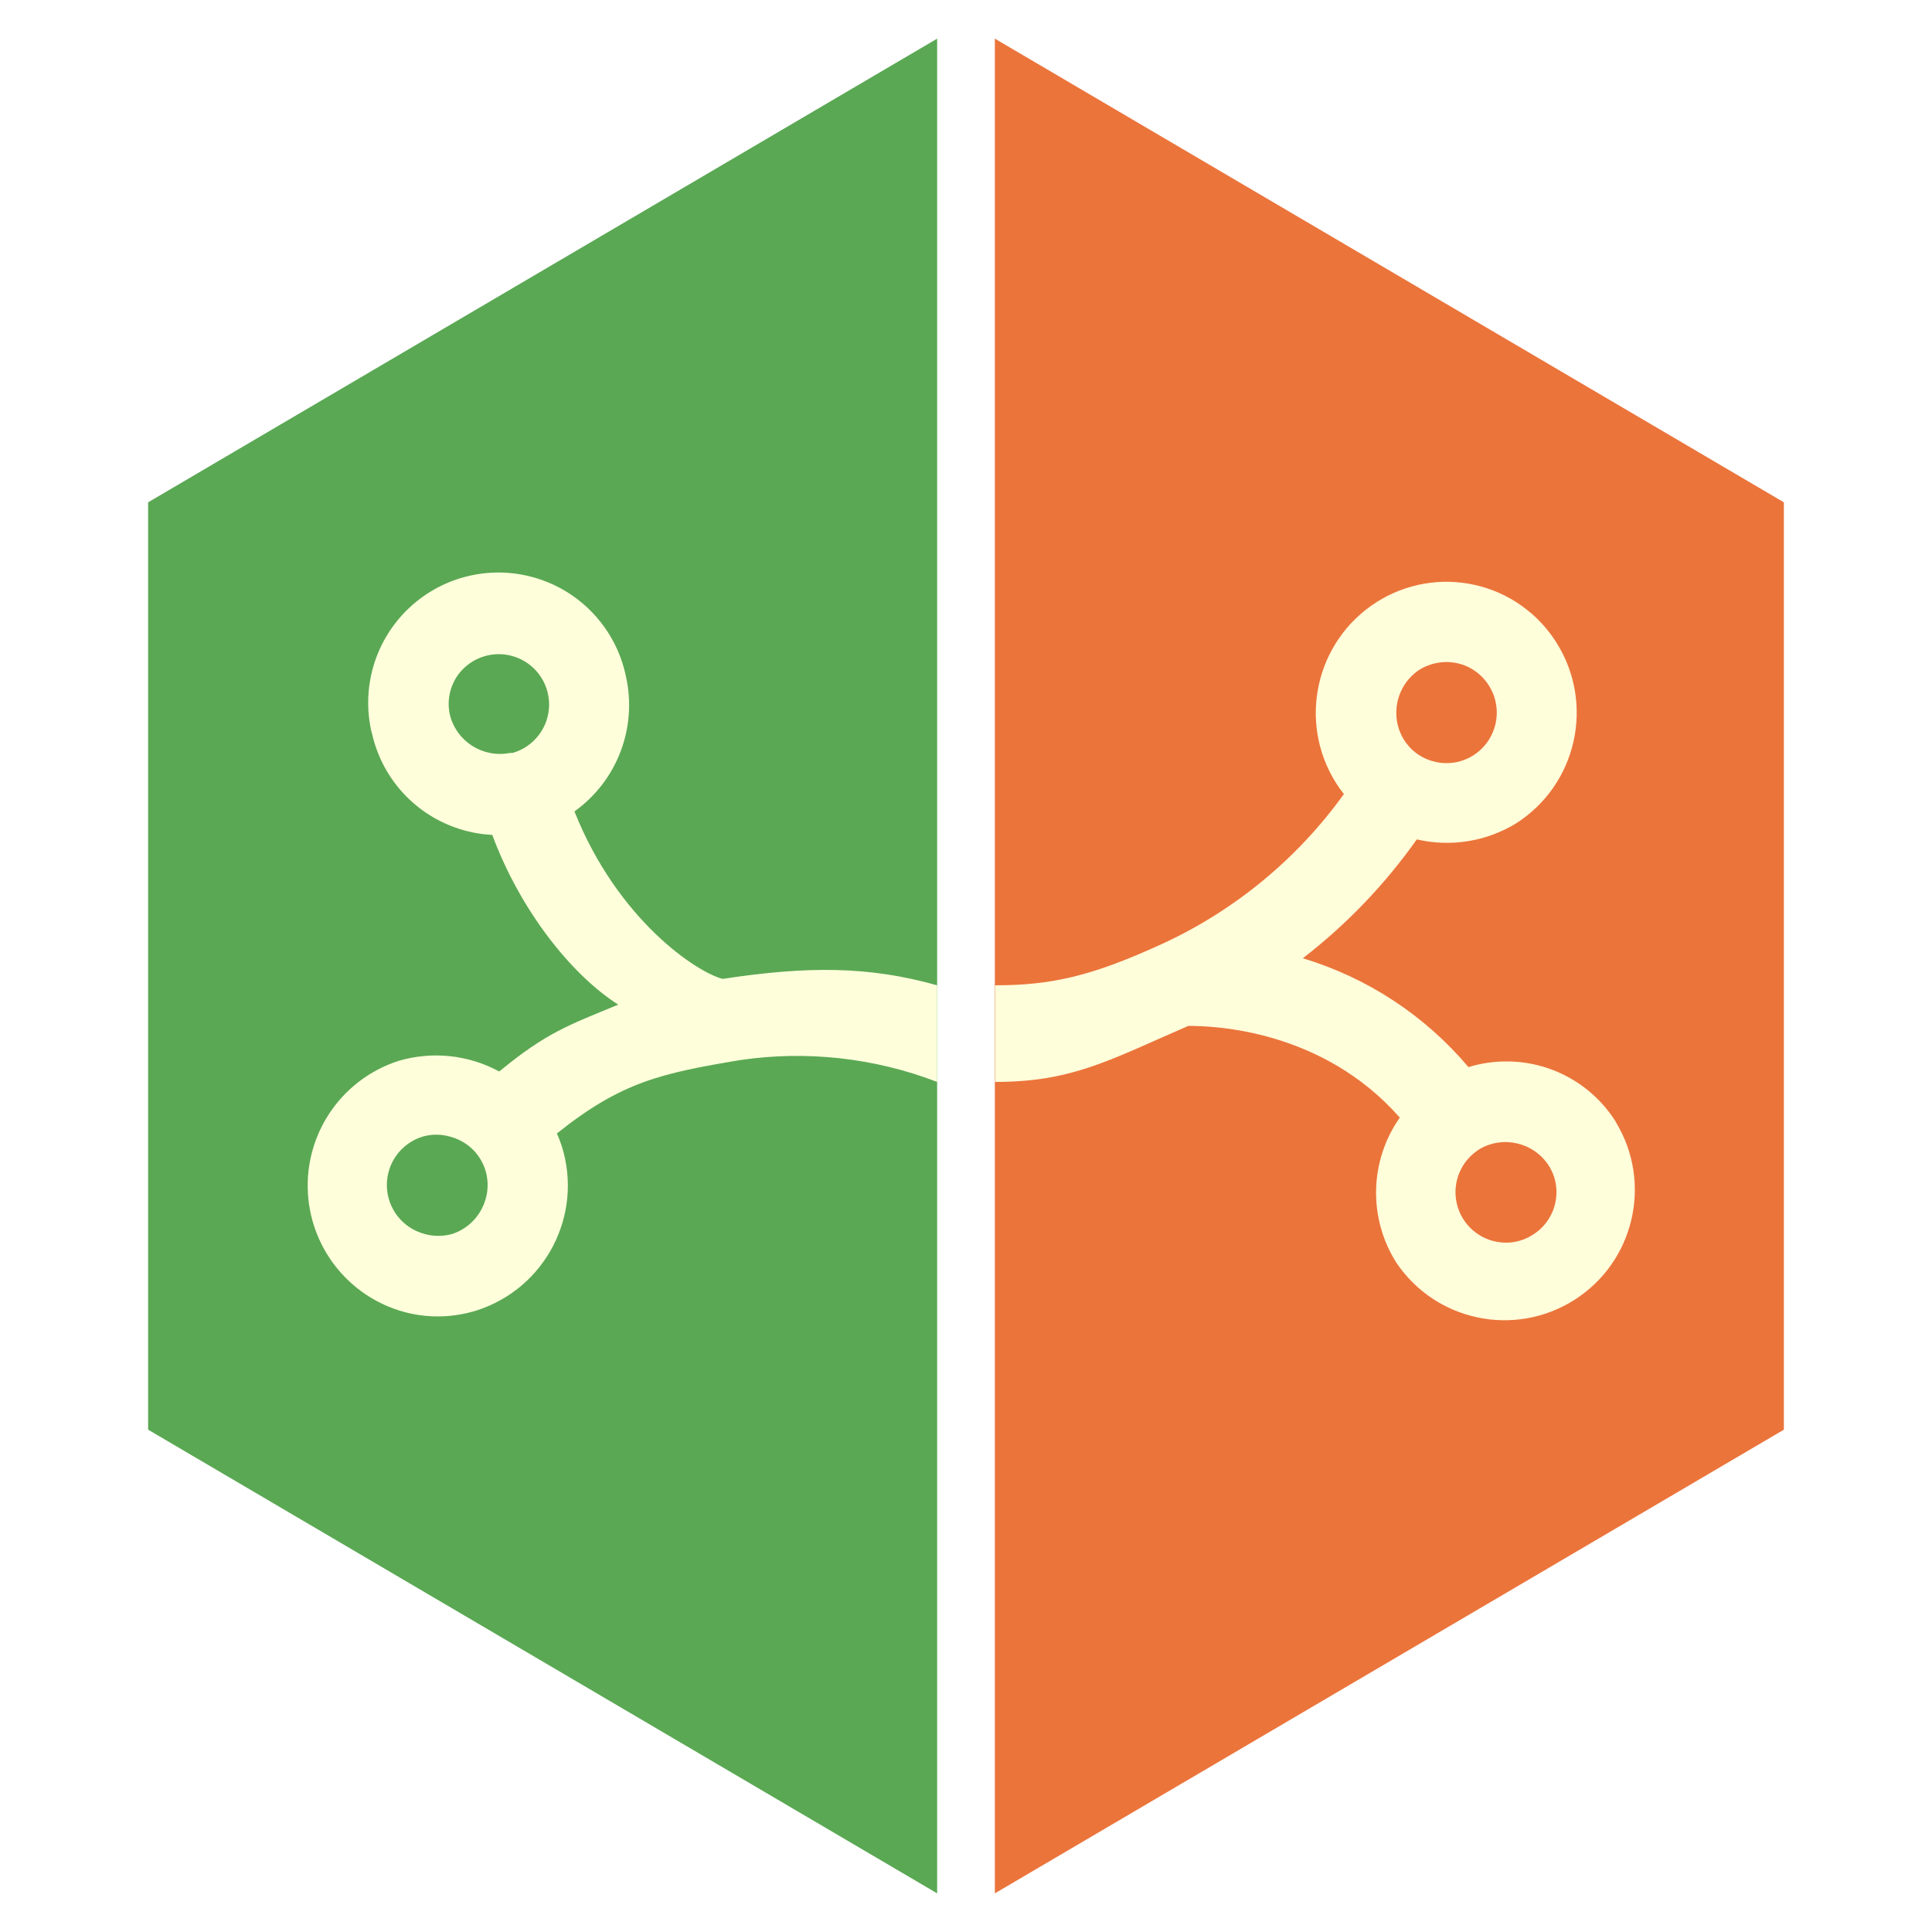
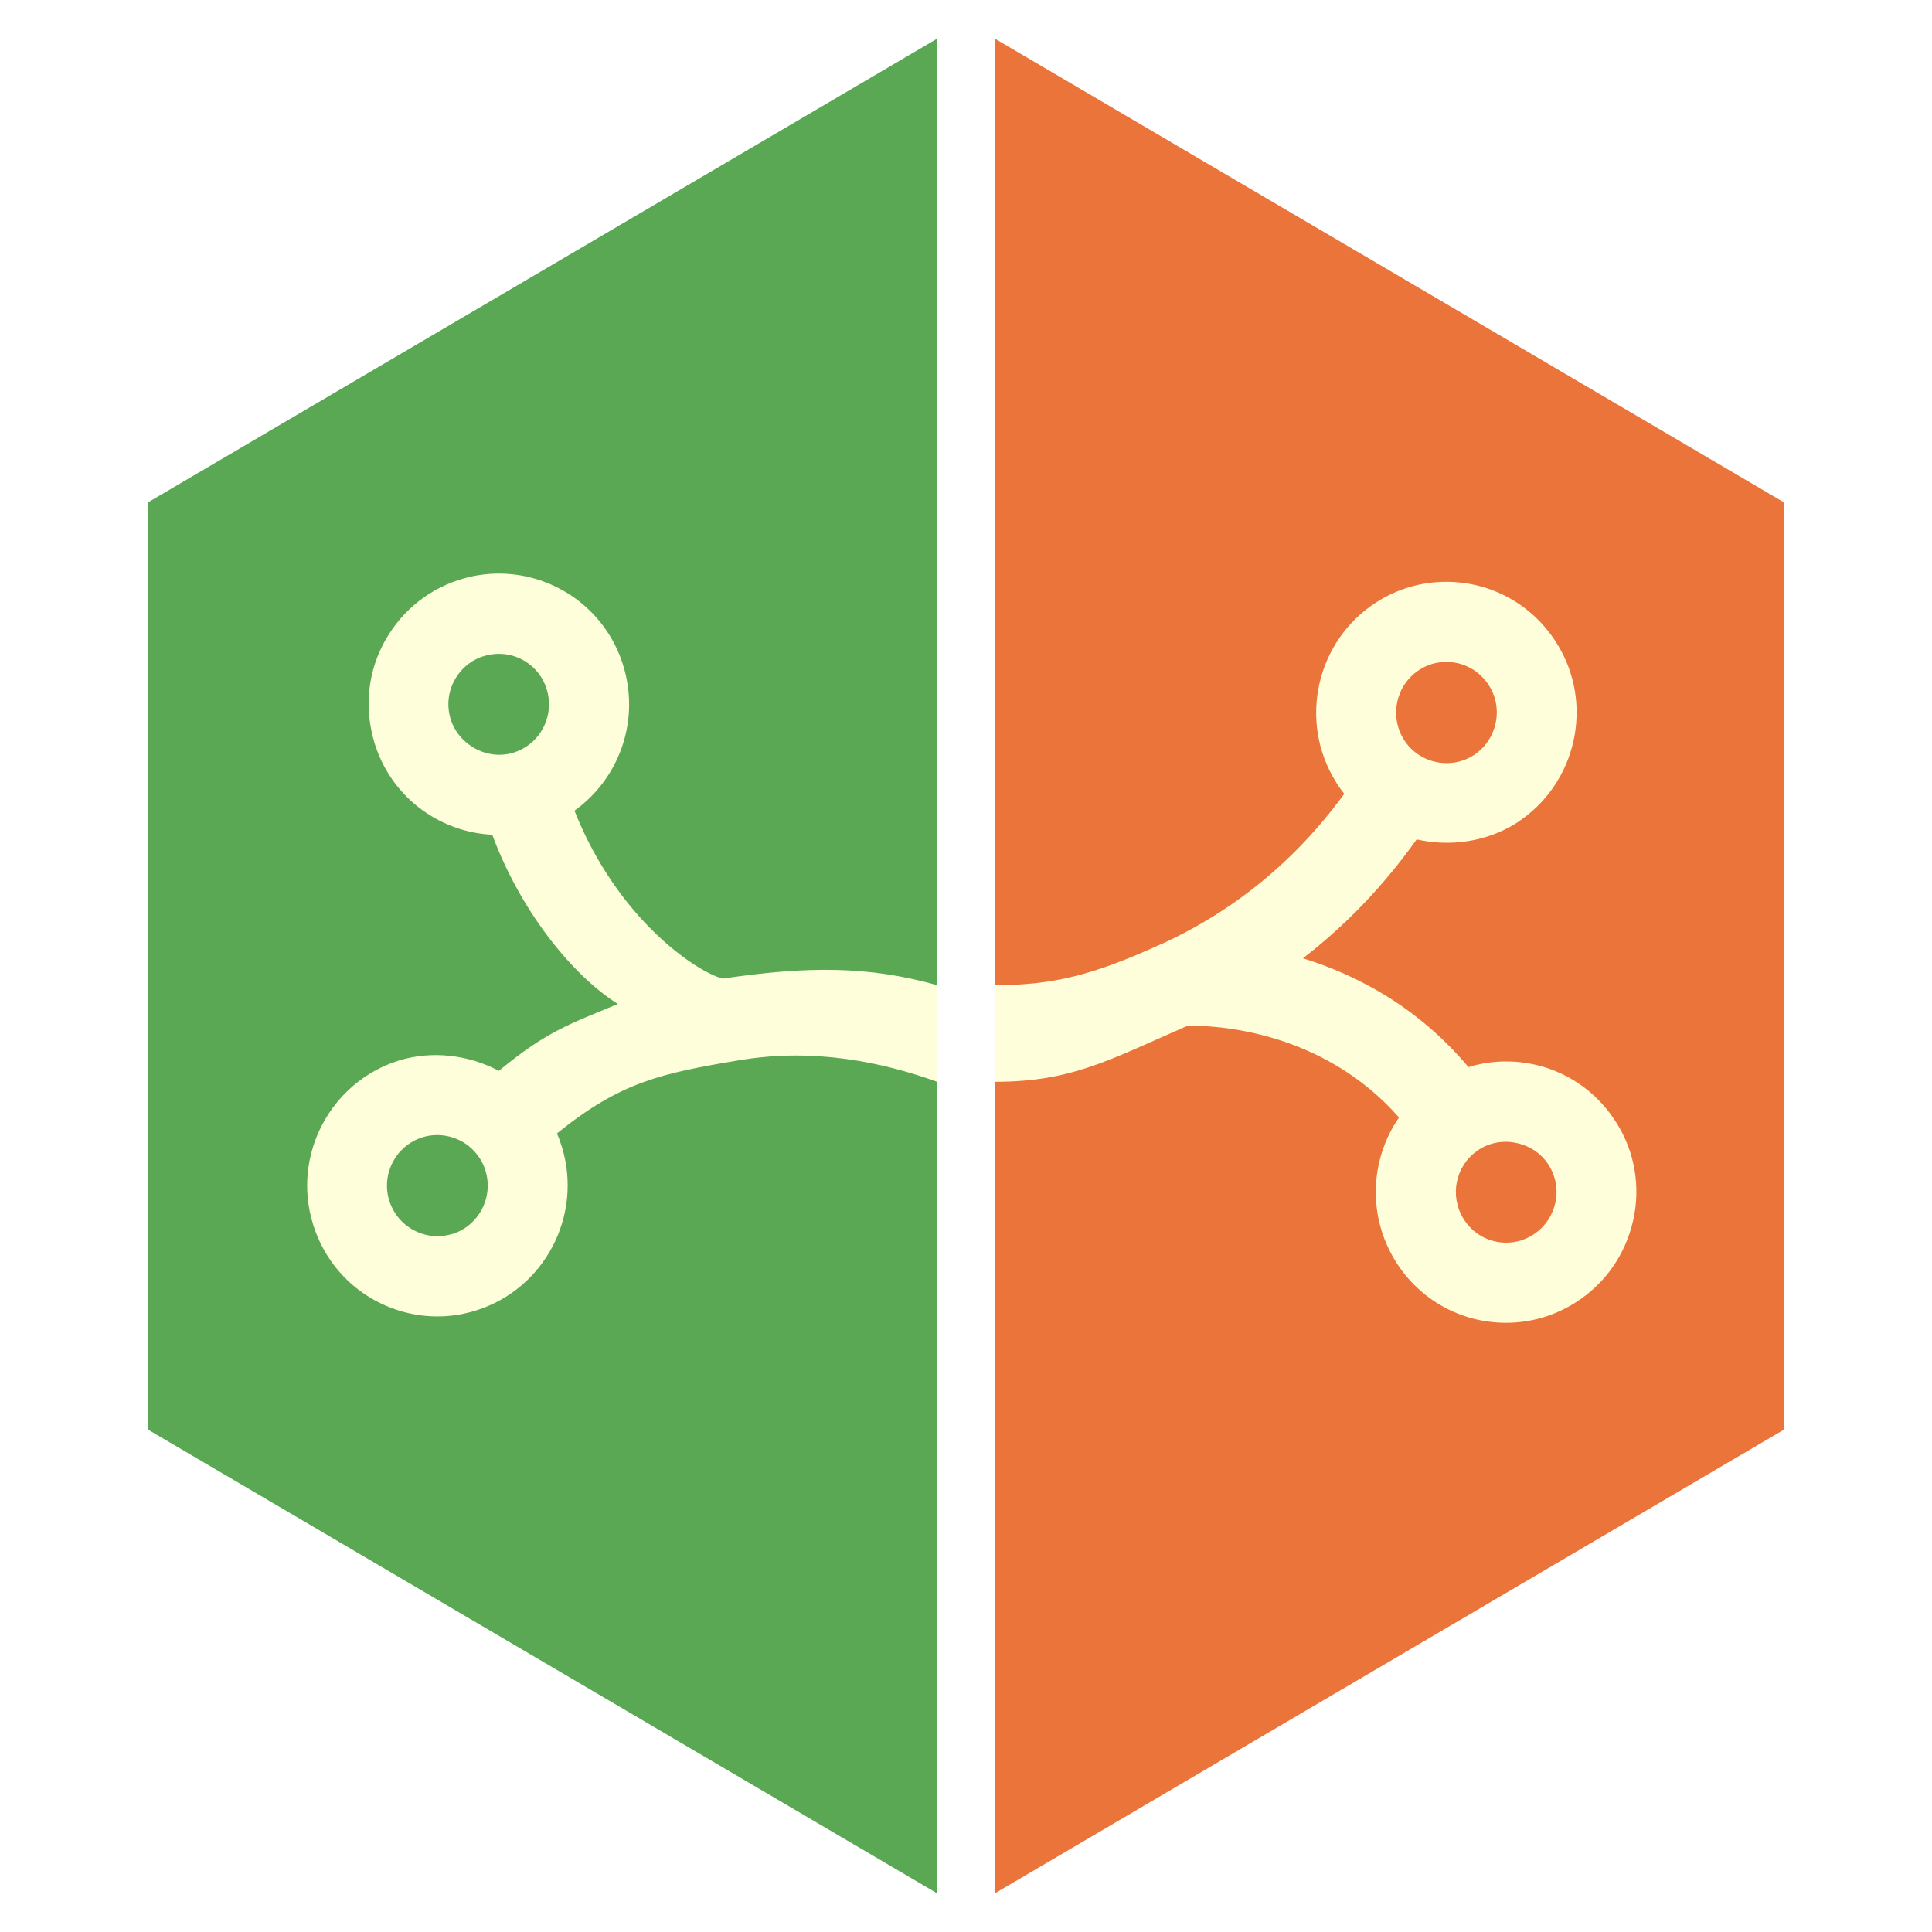
- <svg xmlns="http://www.w3.org/2000/svg" id="Layer_1" data-name="Layer 1" viewBox="0 0 150 150">
+ <svg xmlns="http://www.w3.org/2000/svg" id="Layer_1" data-name="Layer 1" width="150" height="150" viewBox="0 0 150 150">
  <defs>
-     <style>.cls-1{fill:#eb743b;}.cls-2{fill:#5aa854;}.cls-3{fill:#fffedb;}</style>
+     <style>
+       .cls-1 {
+         fill: #fffedb;
+       }
+ 
+       .cls-2 {
+         fill: #5aa854;
+       }
+ 
+       .cls-3 {
+         fill: #eb743b;
+       }
+     </style>
  </defs>
-   <polygon class="cls-1" points="77.24 3 77.24 147 138.5 111 138.5 39 77.24 3" />
+   <polygon class="cls-3" points="77.24 3 77.24 147 138.5 111 138.5 39 77.24 3" />
  <polygon class="cls-2" points="72.76 3 11.5 39 11.5 111 72.76 147 72.76 3" />
-   <path class="cls-3" d="M125.47,87.13a10,10,0,0,0-8.54-4.72,9.93,9.93,0,0,0-2.92.44,27,27,0,0,0-12.86-8.45A43.08,43.08,0,0,0,110,65.17a10.31,10.31,0,0,0,7.72-1.25,10.2,10.2,0,0,0,3.14-14,10.09,10.09,0,0,0-14-3.16,10.2,10.2,0,0,0-3.15,14,9,9,0,0,0,.63.89A35.84,35.84,0,0,1,90.15,73.32h0c-5.28,2.41-8.41,3.18-12.89,3.18V84c6,0,8.86-1.69,15-4.35,2,0,10.4.28,16.42,7.12A10.16,10.16,0,0,0,108.39,98a10.12,10.12,0,0,0,17.08-10.85ZM110.2,52a4,4,0,0,1,2.09-.6,3.88,3.88,0,0,1,3.31,1.83,3.93,3.93,0,0,1-1.22,5.42,3.87,3.87,0,0,1-2.07.6,4,4,0,0,1-2.08-.59A3.84,3.84,0,0,1,109,57.43,4,4,0,0,1,110.2,52Zm10.55,41.4A3.87,3.87,0,0,1,119,95.87a3.8,3.8,0,0,1-2.07.61,3.92,3.92,0,0,1-2.27-7.12l.17-.12a4,4,0,0,1,5.39,1.22A3.82,3.82,0,0,1,120.75,93.4Z" />
-   <path class="cls-3" d="M28.87,56.89a10.08,10.08,0,0,0,6.45,7.35,9.9,9.9,0,0,0,2.9.58C40.34,70.56,44.28,75.63,48,78c-3.81,1.58-5.54,2.14-9.24,5.19A10.29,10.29,0,0,0,31,82.35a10.17,10.17,0,0,0,.38,19.51,10,10,0,0,0,5.63-.12A10.18,10.18,0,0,0,43.62,89a9.81,9.81,0,0,0-.38-1c5-4,8.08-4.67,14.25-5.7h0A30.34,30.34,0,0,1,72.76,84V76.5C67.44,75,62.69,75,56.11,76c-2-.5-8.15-4.56-11.51-13a10.16,10.16,0,0,0,4-10.47,10.11,10.11,0,1,0-19.73,4.41ZM35.12,95.8a3.91,3.91,0,0,1-2.17,0,3.93,3.93,0,0,1-.15-7.55,3.84,3.84,0,0,1,2.15,0,3.92,3.92,0,0,1,1.86,1.1,4,4,0,0,1,.88,1.51A4,4,0,0,1,35.12,95.8Zm.31-43.21a3.91,3.91,0,1,1,4.36,5.87l-.21,0a4,4,0,0,1-4.66-3A3.88,3.88,0,0,1,35.43,52.59Z" />
+   <path class="cls-1" d="m125.47,87.13c-1.85-2.95-5.05-4.72-8.54-4.72-1,0-1.98.15-2.92.44-3.93-4.69-8.69-7.16-12.85-8.45,3.34-2.57,6.29-5.66,8.83-9.23,2.6.59,5.42.19,7.71-1.25,4.72-3.01,6.13-9.3,3.14-14.02-1.87-2.96-5.06-4.73-8.55-4.73-1.92,0-3.78.54-5.4,1.57-4.7,2.99-6.12,9.27-3.15,14,.19.31.4.61.63.89-3.76,5.16-8.53,9.08-14.22,11.68h-.02c-5.28,2.41-8.4,3.18-12.89,3.18v7.5c5.98,0,8.86-1.69,14.96-4.35,2.04-.04,10.4.28,16.42,7.12-2.25,3.25-2.47,7.66-.24,11.21,1.85,2.95,5.05,4.73,8.55,4.73,1.91,0,3.77-.54,5.39-1.57,2.3-1.46,3.88-3.72,4.48-6.38.59-2.64.12-5.35-1.33-7.63Zm-15.27-35.13c.63-.4,1.35-.61,2.09-.61,1.35,0,2.59.68,3.32,1.84,1.15,1.82.6,4.25-1.22,5.42-.61.39-1.34.6-2.07.6s-1.45-.2-2.08-.59c-.51-.32-.93-.73-1.24-1.23-1.15-1.84-.61-4.27,1.21-5.43Zm10.55,41.4c-.23,1.03-.84,1.9-1.73,2.47-.62.4-1.34.61-2.08.61-1.35,0-2.59-.69-3.3-1.83-1.11-1.77-.66-4.09,1.03-5.29l.18-.12c1.8-1.15,4.28-.55,5.39,1.21.56.89.74,1.93.52,2.95Z" />
+   <path class="cls-1" d="m28.87,56.89c.75,3.41,3.16,6.16,6.45,7.34.94.34,1.91.53,2.9.58,2.12,5.75,6.07,10.81,9.75,13.14-3.8,1.58-5.54,2.13-9.24,5.19-2.36-1.25-5.19-1.59-7.77-.8-5.33,1.68-8.32,7.39-6.65,12.73,1.04,3.35,3.67,5.88,7.04,6.79,1.85.5,3.8.46,5.62-.12,5.31-1.66,8.3-7.37,6.65-12.71-.11-.35-.23-.69-.38-1.03,4.96-4.01,8.08-4.67,14.25-5.7h.02c5.72-.95,11.03.17,15.25,1.69v-7.5c-5.32-1.5-10.07-1.49-16.65-.51-1.98-.5-8.15-4.56-11.51-13.04,3.21-2.29,4.91-6.37,4-10.46-.75-3.41-3.16-6.16-6.45-7.35-1.8-.65-3.73-.77-5.6-.36-2.66.6-4.91,2.19-6.36,4.48-1.45,2.28-1.91,5-1.32,7.63Zm6.25,38.91c-.71.22-1.46.24-2.17.04-1.3-.35-2.32-1.33-2.73-2.63-.64-2.06.52-4.27,2.58-4.91.69-.22,1.45-.23,2.16-.04.71.19,1.35.57,1.85,1.11.41.44.71.95.88,1.51.64,2.07-.51,4.28-2.57,4.93Zm.3-43.21c.56-.89,1.43-1.51,2.46-1.73.71-.16,1.47-.12,2.16.13,1.27.46,2.2,1.52,2.49,2.84.45,2.04-.76,4.07-2.75,4.63l-.2.05c-2.09.47-4.22-.94-4.67-2.97-.23-1.03-.05-2.07.51-2.95Z" />
</svg>
